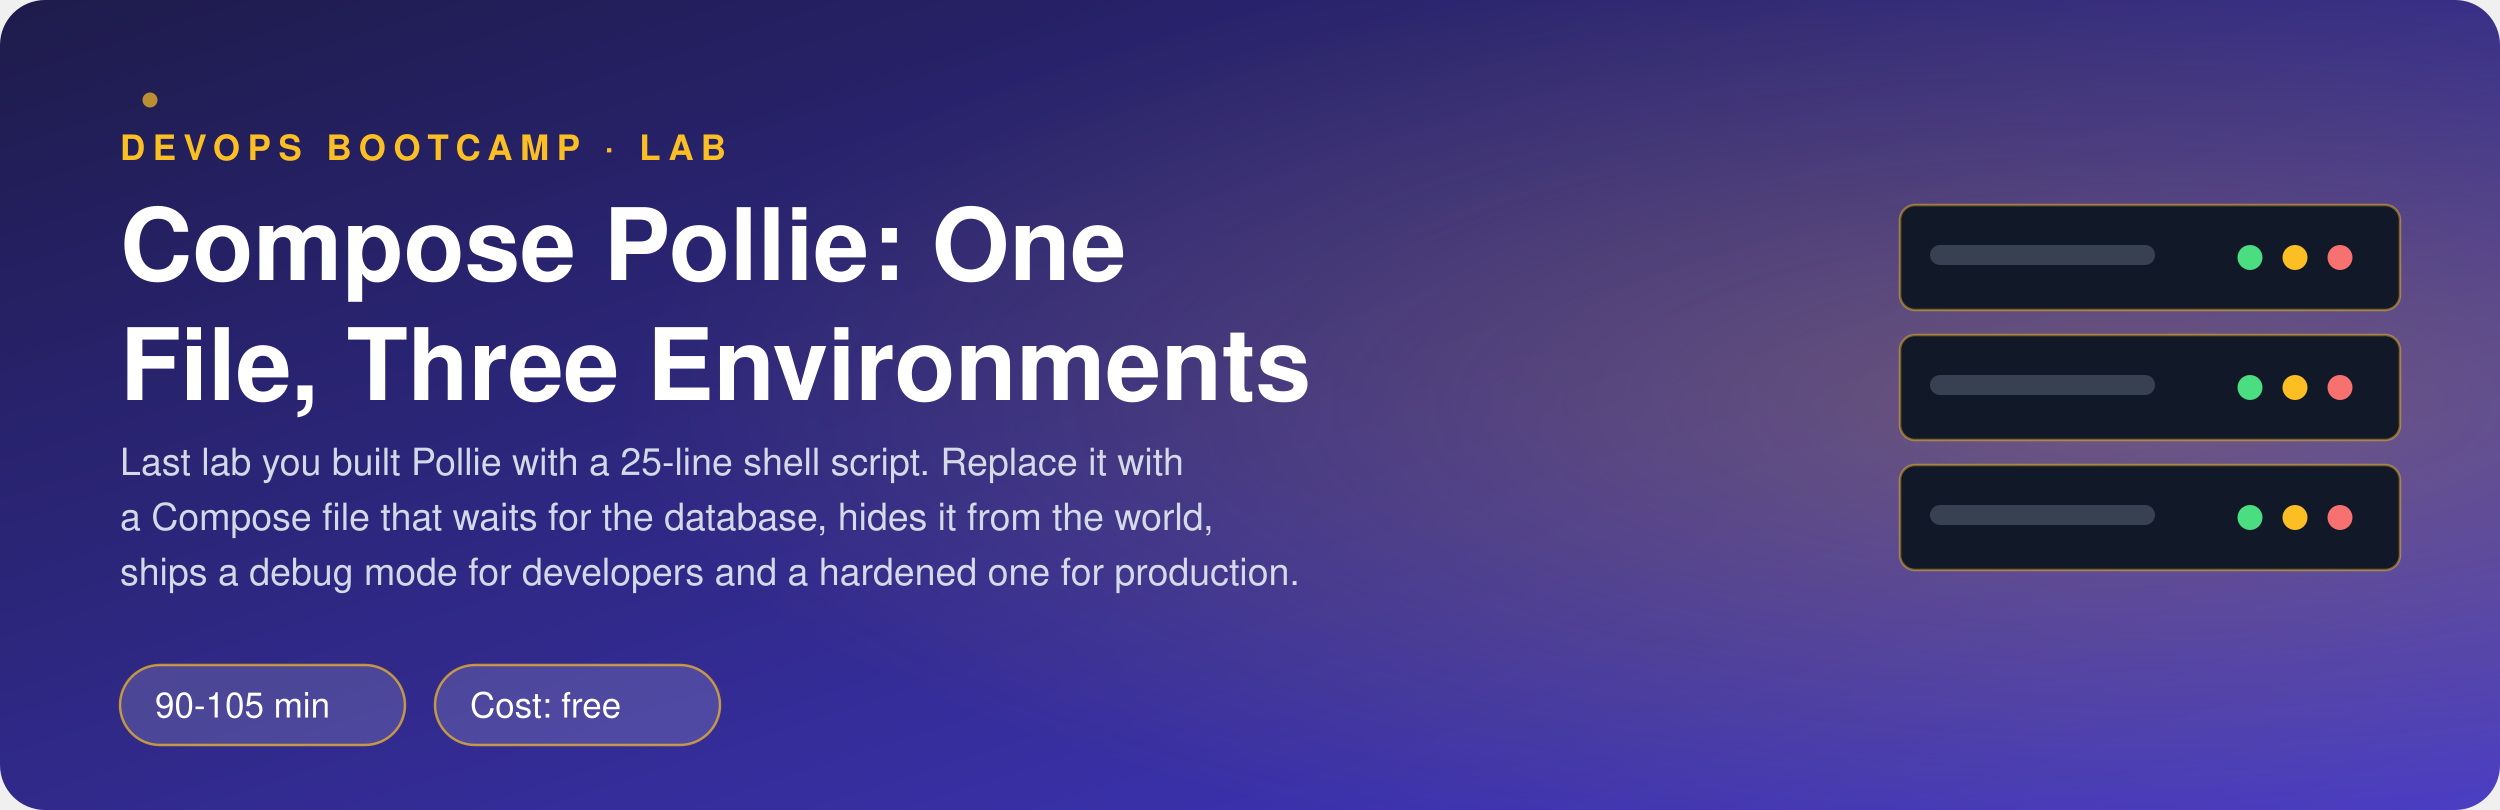
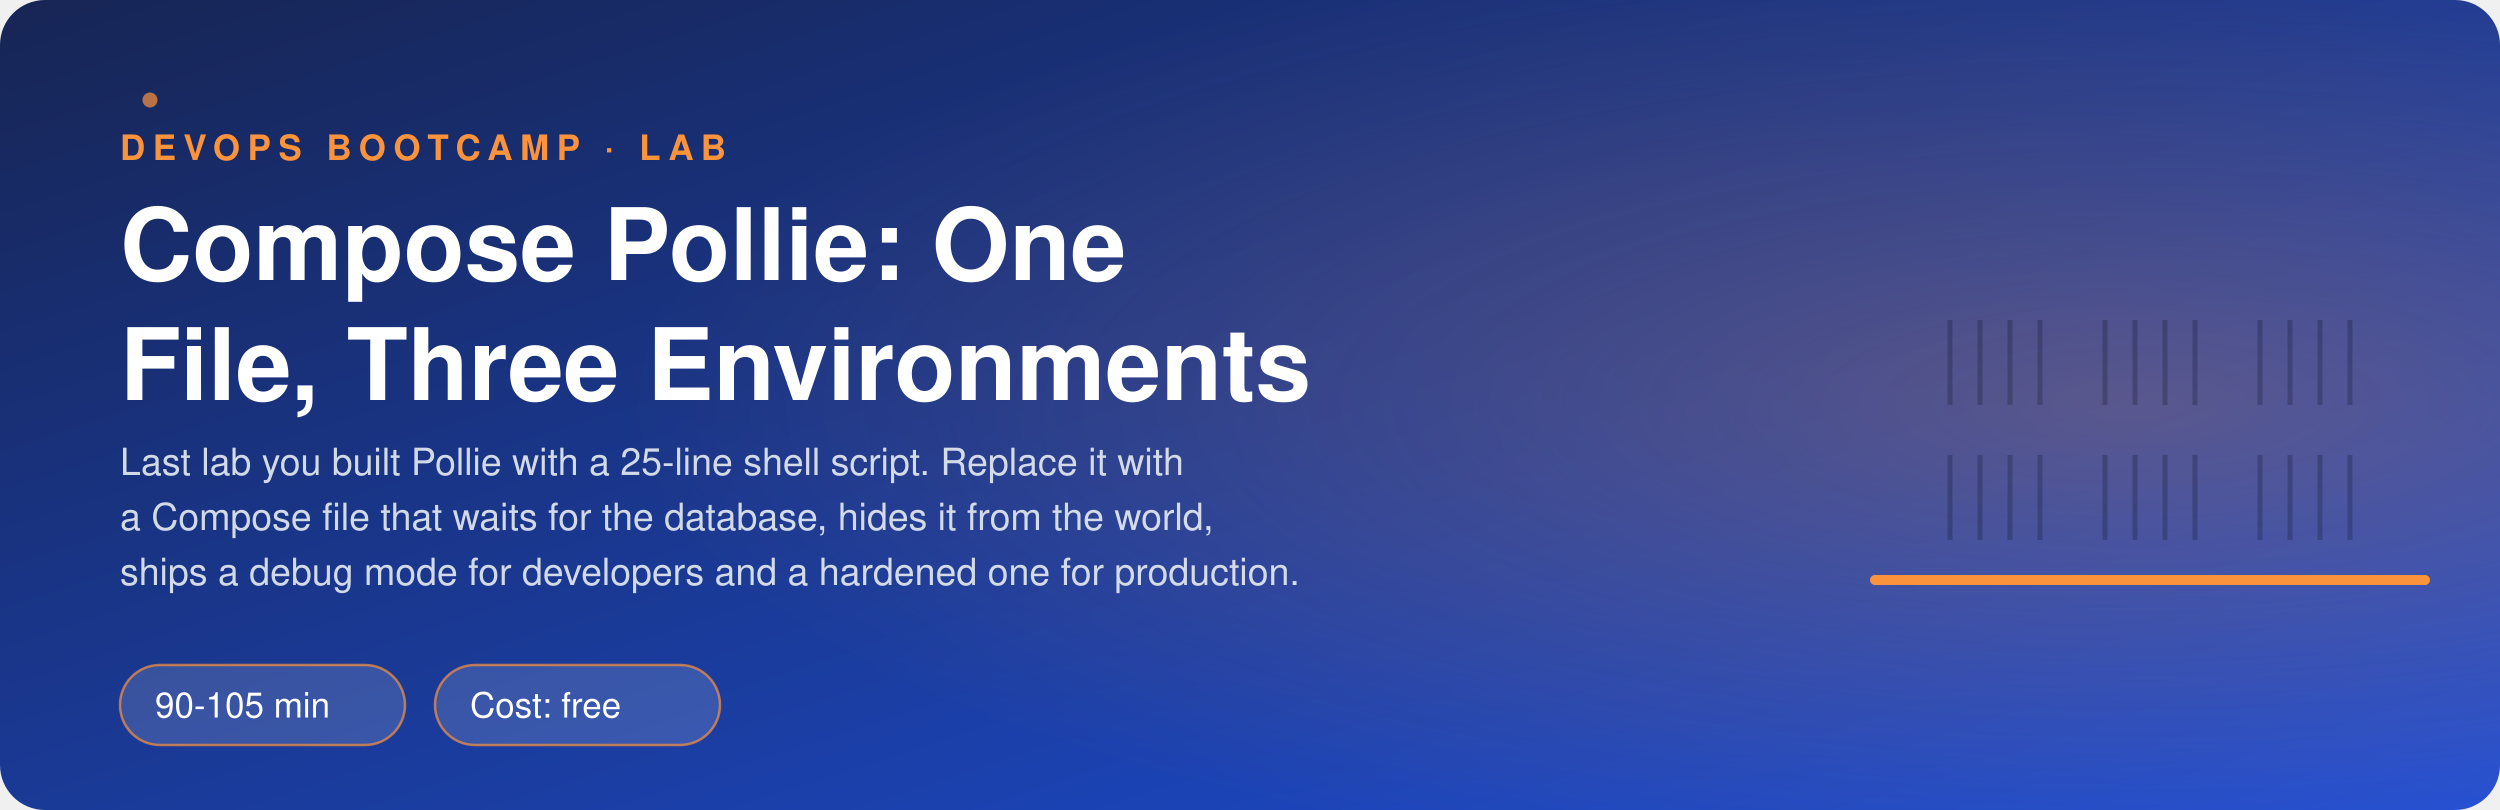
<svg xmlns="http://www.w3.org/2000/svg" width="1000" height="324" viewBox="0 0 1000 324" role="img" aria-label="Compose Pollie: One File, Three Environments">
  <defs>
    <linearGradient id="bg" x1="0" y1="0" x2="1" y2="1">
-       <stop offset="0" stop-color="#1e1b4b" />
-       <stop offset="1" stop-color="#4338ca" />
+       <stop offset="0" stop-color="#172554" />
+       <stop offset="1" stop-color="#1d4ed8" />
    </linearGradient>
    <radialGradient id="glow" cx=".85" cy=".5" r=".6">
-       <stop offset="0" stop-color="#fbbf24" stop-opacity=".28" />
-       <stop offset="1" stop-color="#fbbf24" stop-opacity="0" />
+       <stop offset="0" stop-color="#fb923c" stop-opacity=".28" />
+       <stop offset="1" stop-color="#fb923c" stop-opacity="0" />
    </radialGradient>
  </defs>
  <rect width="1000" height="324" rx="18" fill="url(#bg)" />
  <rect width="1000" height="324" rx="18" fill="url(#glow)" />
-   <circle cx="60" cy="40" r="3" fill="#fbbf24" opacity=".7">
+   <circle cx="60" cy="40" r="3" fill="#fb923c" opacity=".7">
    <animate attributeName="opacity" values=".2;.9;.2" dur="3s" repeatCount="indefinite" />
  </circle>
-   <text x="48" y="64" font-size="14" letter-spacing="3" fill="#fbbf24" font-family="Segoe UI,Helvetica,Arial,sans-serif" font-weight="700">DEVOPS BOOTCAMP · LAB</text>
+   <text x="48" y="64" font-size="14" letter-spacing="3" fill="#fb923c" font-family="Segoe UI,Helvetica,Arial,sans-serif" font-weight="700">DEVOPS BOOTCAMP · LAB</text>
  <text x="48" y="112" font-size="40" font-weight="800" fill="#ffffff" font-family="Segoe UI,Helvetica,Arial,sans-serif">Compose Pollie: One</text>
  <text x="48" y="160" font-size="40" font-weight="800" fill="#ffffff" font-family="Segoe UI,Helvetica,Arial,sans-serif">File, Three Environments</text>
  <text x="48" y="190" font-size="15" fill="#e2e8f0" opacity=".92" font-family="Segoe UI,Helvetica,Arial,sans-serif">Last lab you built Pollie with a 25-line shell script. Replace it with</text>
  <text x="48" y="212" font-size="15" fill="#e2e8f0" opacity=".92" font-family="Segoe UI,Helvetica,Arial,sans-serif">a Compose file that waits for the database, hides it from the world,</text>
  <text x="48" y="234" font-size="15" fill="#e2e8f0" opacity=".92" font-family="Segoe UI,Helvetica,Arial,sans-serif">ships a debug mode for developers and a hardened one for production.</text>
-   <rect x="48" y="266" width="114" height="32" rx="16" fill="#ffffff" fill-opacity=".14" stroke="#fbbf24" stroke-opacity=".7" />
+   <rect x="48" y="266" width="114" height="32" rx="16" fill="#ffffff" fill-opacity=".14" stroke="#fb923c" stroke-opacity=".7" />
  <text x="62" y="287" font-size="14" fill="#ffffff" font-family="Segoe UI,Helvetica,Arial,sans-serif">90-105 min</text>
-   <rect x="174" y="266" width="114" height="32" rx="16" fill="#ffffff" fill-opacity=".14" stroke="#fbbf24" stroke-opacity=".7" />
+   <rect x="174" y="266" width="114" height="32" rx="16" fill="#ffffff" fill-opacity=".14" stroke="#fb923c" stroke-opacity=".7" />
  <text x="188" y="287" font-size="14" fill="#ffffff" font-family="Segoe UI,Helvetica,Arial,sans-serif">Cost: free</text>
  <g transform="translate(750,62)">
-     <rect x="10" y="20" width="200" height="42" rx="6" fill="#111827" stroke="#fbbf24" stroke-opacity=".45" />
-     <rect x="22" y="36" width="90" height="8" rx="4" fill="#374151" />
-     <circle cx="150" cy="41" r="5" fill="#4ade80">
-       <animate attributeName="opacity" values="1;.15;1" dur="1.10s" repeatCount="indefinite" />
-     </circle>
-     <circle cx="168" cy="41" r="5" fill="#fbbf24">
-       <animate attributeName="opacity" values="1;.15;1" dur="1.30s" repeatCount="indefinite" />
-     </circle>
-     <circle cx="186" cy="41" r="5" fill="#f87171">
-       <animate attributeName="opacity" values="1;.15;1" dur="1.50s" repeatCount="indefinite" />
-     </circle>
-     <rect x="10" y="72" width="200" height="42" rx="6" fill="#111827" stroke="#fbbf24" stroke-opacity=".45" />
-     <rect x="22" y="88" width="90" height="8" rx="4" fill="#374151" />
-     <circle cx="150" cy="93" r="5" fill="#4ade80">
-       <animate attributeName="opacity" values="1;.15;1" dur="1.45s" repeatCount="indefinite" />
-     </circle>
-     <circle cx="168" cy="93" r="5" fill="#fbbf24">
-       <animate attributeName="opacity" values="1;.15;1" dur="1.65s" repeatCount="indefinite" />
-     </circle>
-     <circle cx="186" cy="93" r="5" fill="#f87171">
-       <animate attributeName="opacity" values="1;.15;1" dur="1.85s" repeatCount="indefinite" />
-     </circle>
-     <rect x="10" y="124" width="200" height="42" rx="6" fill="#111827" stroke="#fbbf24" stroke-opacity=".45" />
-     <rect x="22" y="140" width="90" height="8" rx="4" fill="#374151" />
-     <circle cx="150" cy="145" r="5" fill="#4ade80">
-       <animate attributeName="opacity" values="1;.15;1" dur="1.80s" repeatCount="indefinite" />
-     </circle>
-     <circle cx="168" cy="145" r="5" fill="#fbbf24">
-       <animate attributeName="opacity" values="1;.15;1" dur="2.00s" repeatCount="indefinite" />
-     </circle>
-     <circle cx="186" cy="145" r="5" fill="#f87171">
-       <animate attributeName="opacity" values="1;.15;1" dur="2.20s" repeatCount="indefinite" />
-     </circle>
-     <animateTransform attributeName="transform" type="translate" values="0,0;0,-4;0,0" dur="4s" repeatCount="indefinite" additive="sum" />
+     <rect x="20" y="60" width="56" height="46" rx="4" fill="#fb923c" opacity="0">
+       <animate attributeName="opacity" values="0;1;1;0" keyTimes="0;.2;.85;1" dur="6s" begin="-3.0s" repeatCount="indefinite" />
+       <animateTransform attributeName="transform" type="translate" values="0,-30;0,0;0,0;0,0" keyTimes="0;.2;.85;1" dur="6s" begin="-3.0s" repeatCount="indefinite" />
+     </rect>
+     <path d="M30 66 v34 M42 66 v34 M54 66 v34 M66 66 v34" stroke="#0b1220" stroke-opacity=".25" stroke-width="2" />
+     <rect x="82" y="60" width="56" height="46" rx="4" fill="#93c5fd" opacity="0">
+       <animate attributeName="opacity" values="0;1;1;0" keyTimes="0;.2;.85;1" dur="6s" begin="-2.5s" repeatCount="indefinite" />
+       <animateTransform attributeName="transform" type="translate" values="0,-30;0,0;0,0;0,0" keyTimes="0;.2;.85;1" dur="6s" begin="-2.5s" repeatCount="indefinite" />
+     </rect>
+     <path d="M92 66 v34 M104 66 v34 M116 66 v34 M128 66 v34" stroke="#0b1220" stroke-opacity=".25" stroke-width="2" />
+     <rect x="144" y="60" width="56" height="46" rx="4" fill="#fde68a" opacity="0">
+       <animate attributeName="opacity" values="0;1;1;0" keyTimes="0;.2;.85;1" dur="6s" begin="-2.0s" repeatCount="indefinite" />
+       <animateTransform attributeName="transform" type="translate" values="0,-30;0,0;0,0;0,0" keyTimes="0;.2;.85;1" dur="6s" begin="-2.0s" repeatCount="indefinite" />
+     </rect>
+     <path d="M154 66 v34 M166 66 v34 M178 66 v34 M190 66 v34" stroke="#0b1220" stroke-opacity=".25" stroke-width="2" />
+     <rect x="20" y="114" width="56" height="46" rx="4" fill="#93c5fd" opacity="0">
+       <animate attributeName="opacity" values="0;1;1;0" keyTimes="0;.2;.85;1" dur="6s" begin="-1.5s" repeatCount="indefinite" />
+       <animateTransform attributeName="transform" type="translate" values="0,-30;0,0;0,0;0,0" keyTimes="0;.2;.85;1" dur="6s" begin="-1.5s" repeatCount="indefinite" />
+     </rect>
+     <path d="M30 120 v34 M42 120 v34 M54 120 v34 M66 120 v34" stroke="#0b1220" stroke-opacity=".25" stroke-width="2" />
+     <rect x="82" y="114" width="56" height="46" rx="4" fill="#fde68a" opacity="0">
+       <animate attributeName="opacity" values="0;1;1;0" keyTimes="0;.2;.85;1" dur="6s" begin="-1.0s" repeatCount="indefinite" />
+       <animateTransform attributeName="transform" type="translate" values="0,-30;0,0;0,0;0,0" keyTimes="0;.2;.85;1" dur="6s" begin="-1.0s" repeatCount="indefinite" />
+     </rect>
+     <path d="M92 120 v34 M104 120 v34 M116 120 v34 M128 120 v34" stroke="#0b1220" stroke-opacity=".25" stroke-width="2" />
+     <rect x="144" y="114" width="56" height="46" rx="4" fill="#fb923c" opacity="0">
+       <animate attributeName="opacity" values="0;1;1;0" keyTimes="0;.2;.85;1" dur="6s" begin="-0.5s" repeatCount="indefinite" />
+       <animateTransform attributeName="transform" type="translate" values="0,-30;0,0;0,0;0,0" keyTimes="0;.2;.85;1" dur="6s" begin="-0.5s" repeatCount="indefinite" />
+     </rect>
+     <path d="M154 120 v34 M166 120 v34 M178 120 v34 M190 120 v34" stroke="#0b1220" stroke-opacity=".25" stroke-width="2" />
+     <path d="M0 170 H220" stroke="#fb923c" stroke-width="4" stroke-linecap="round" />
  </g>
</svg>
